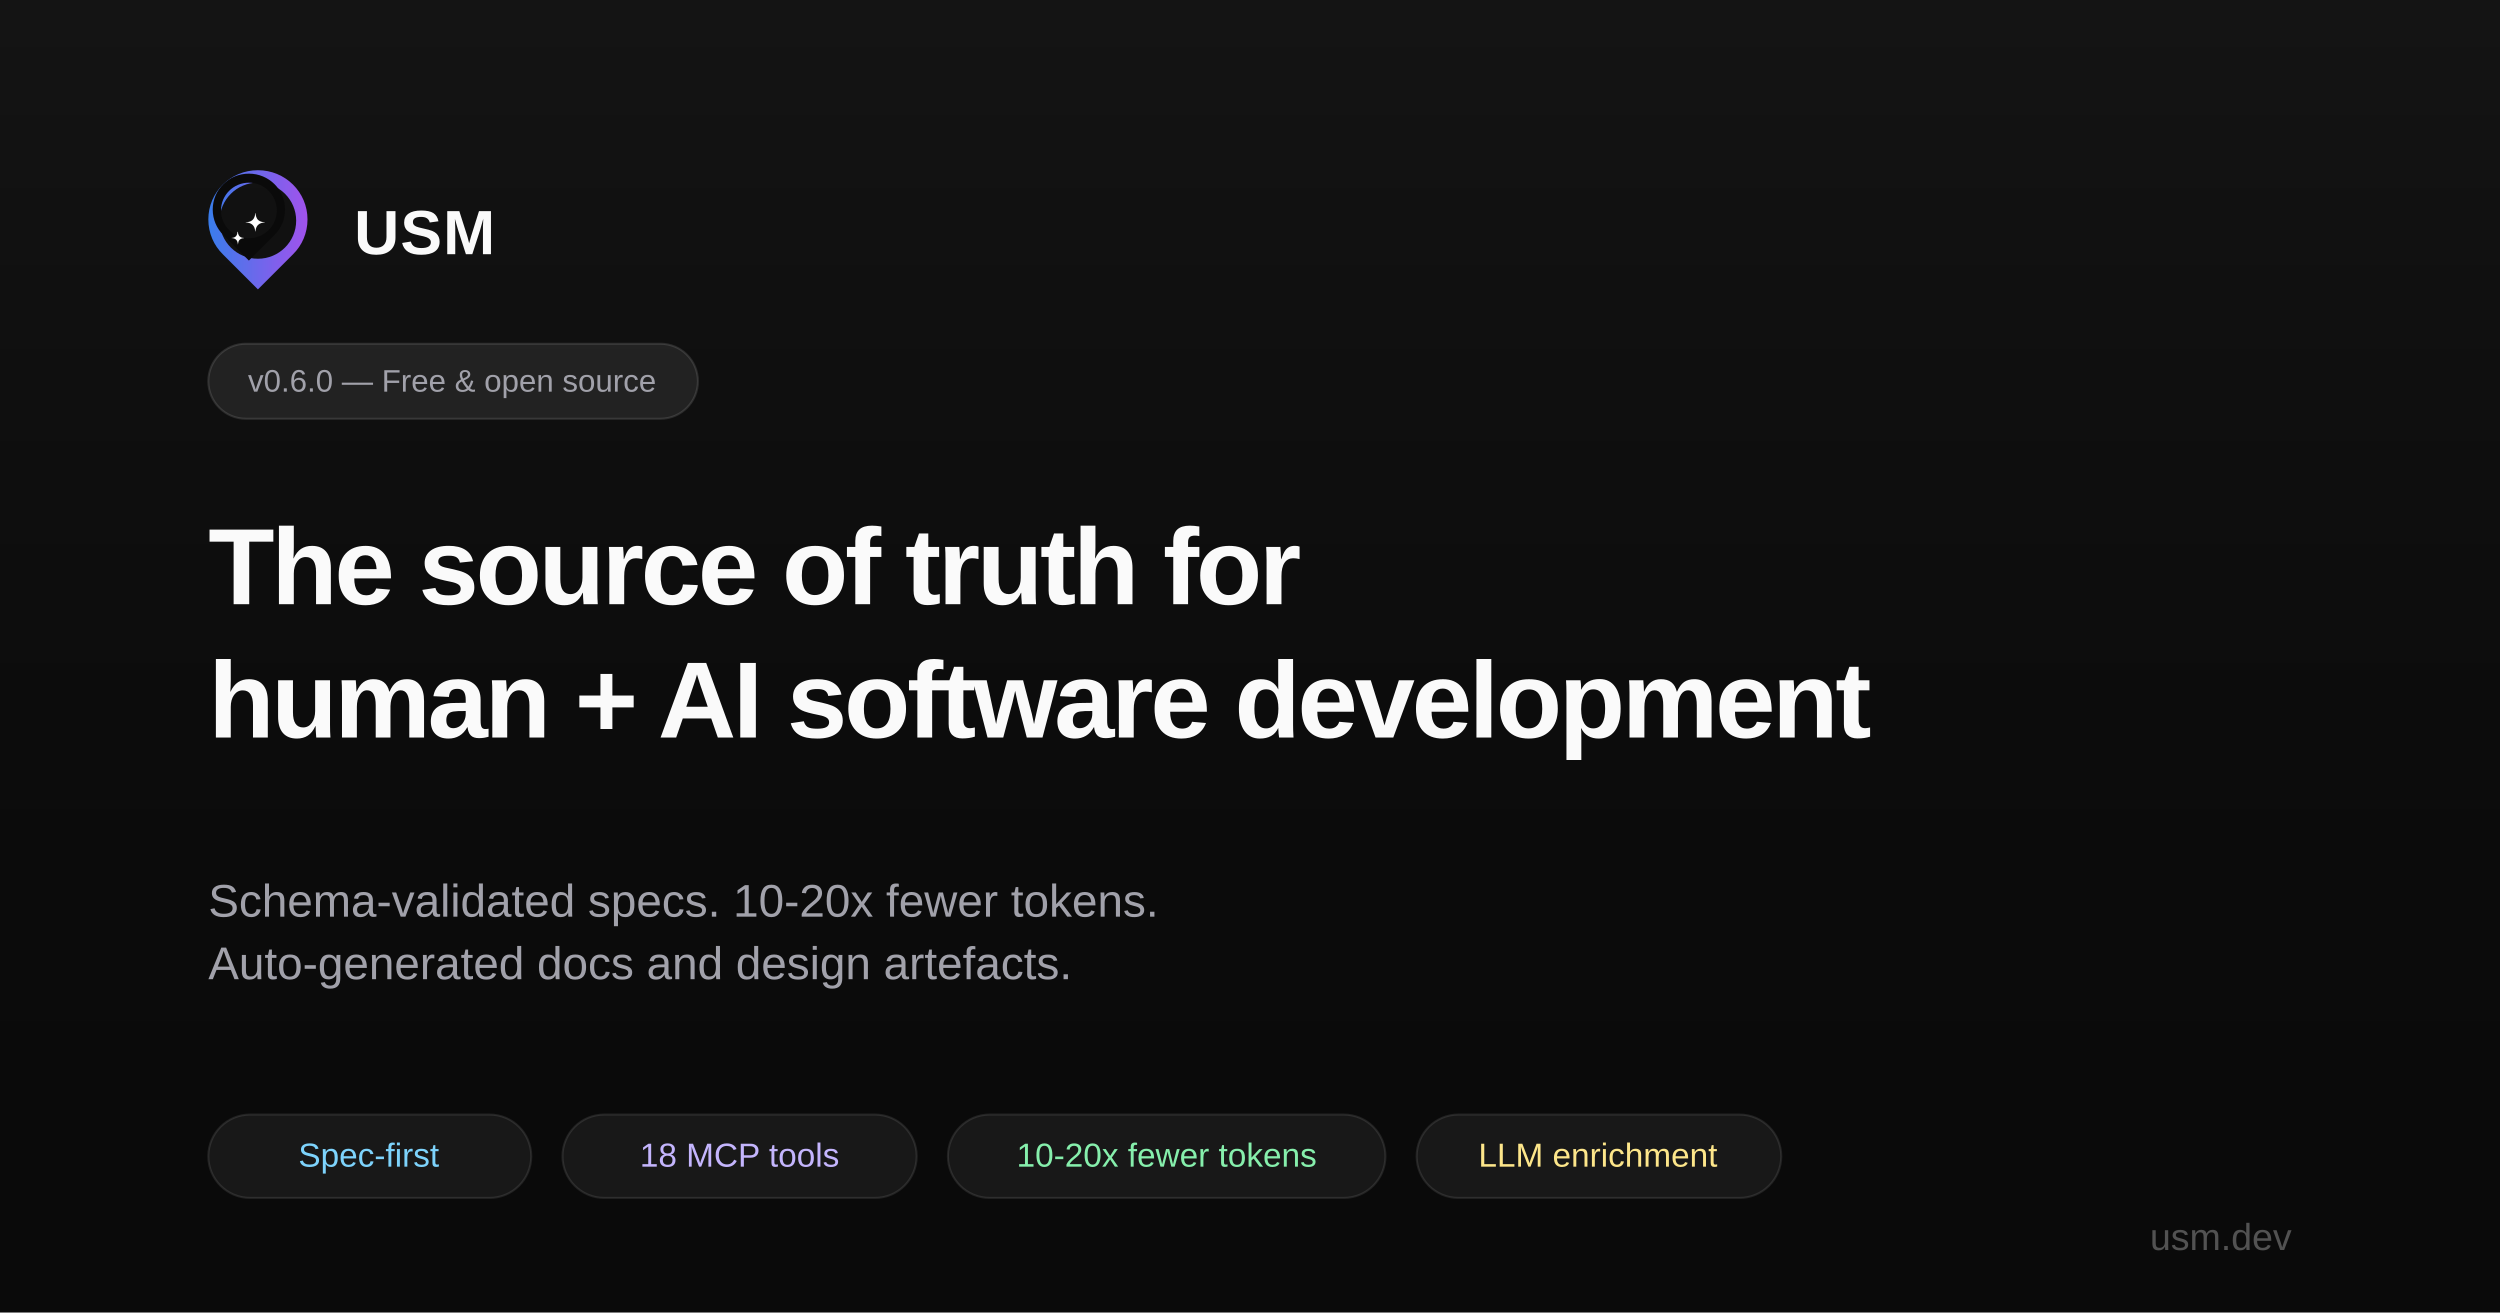
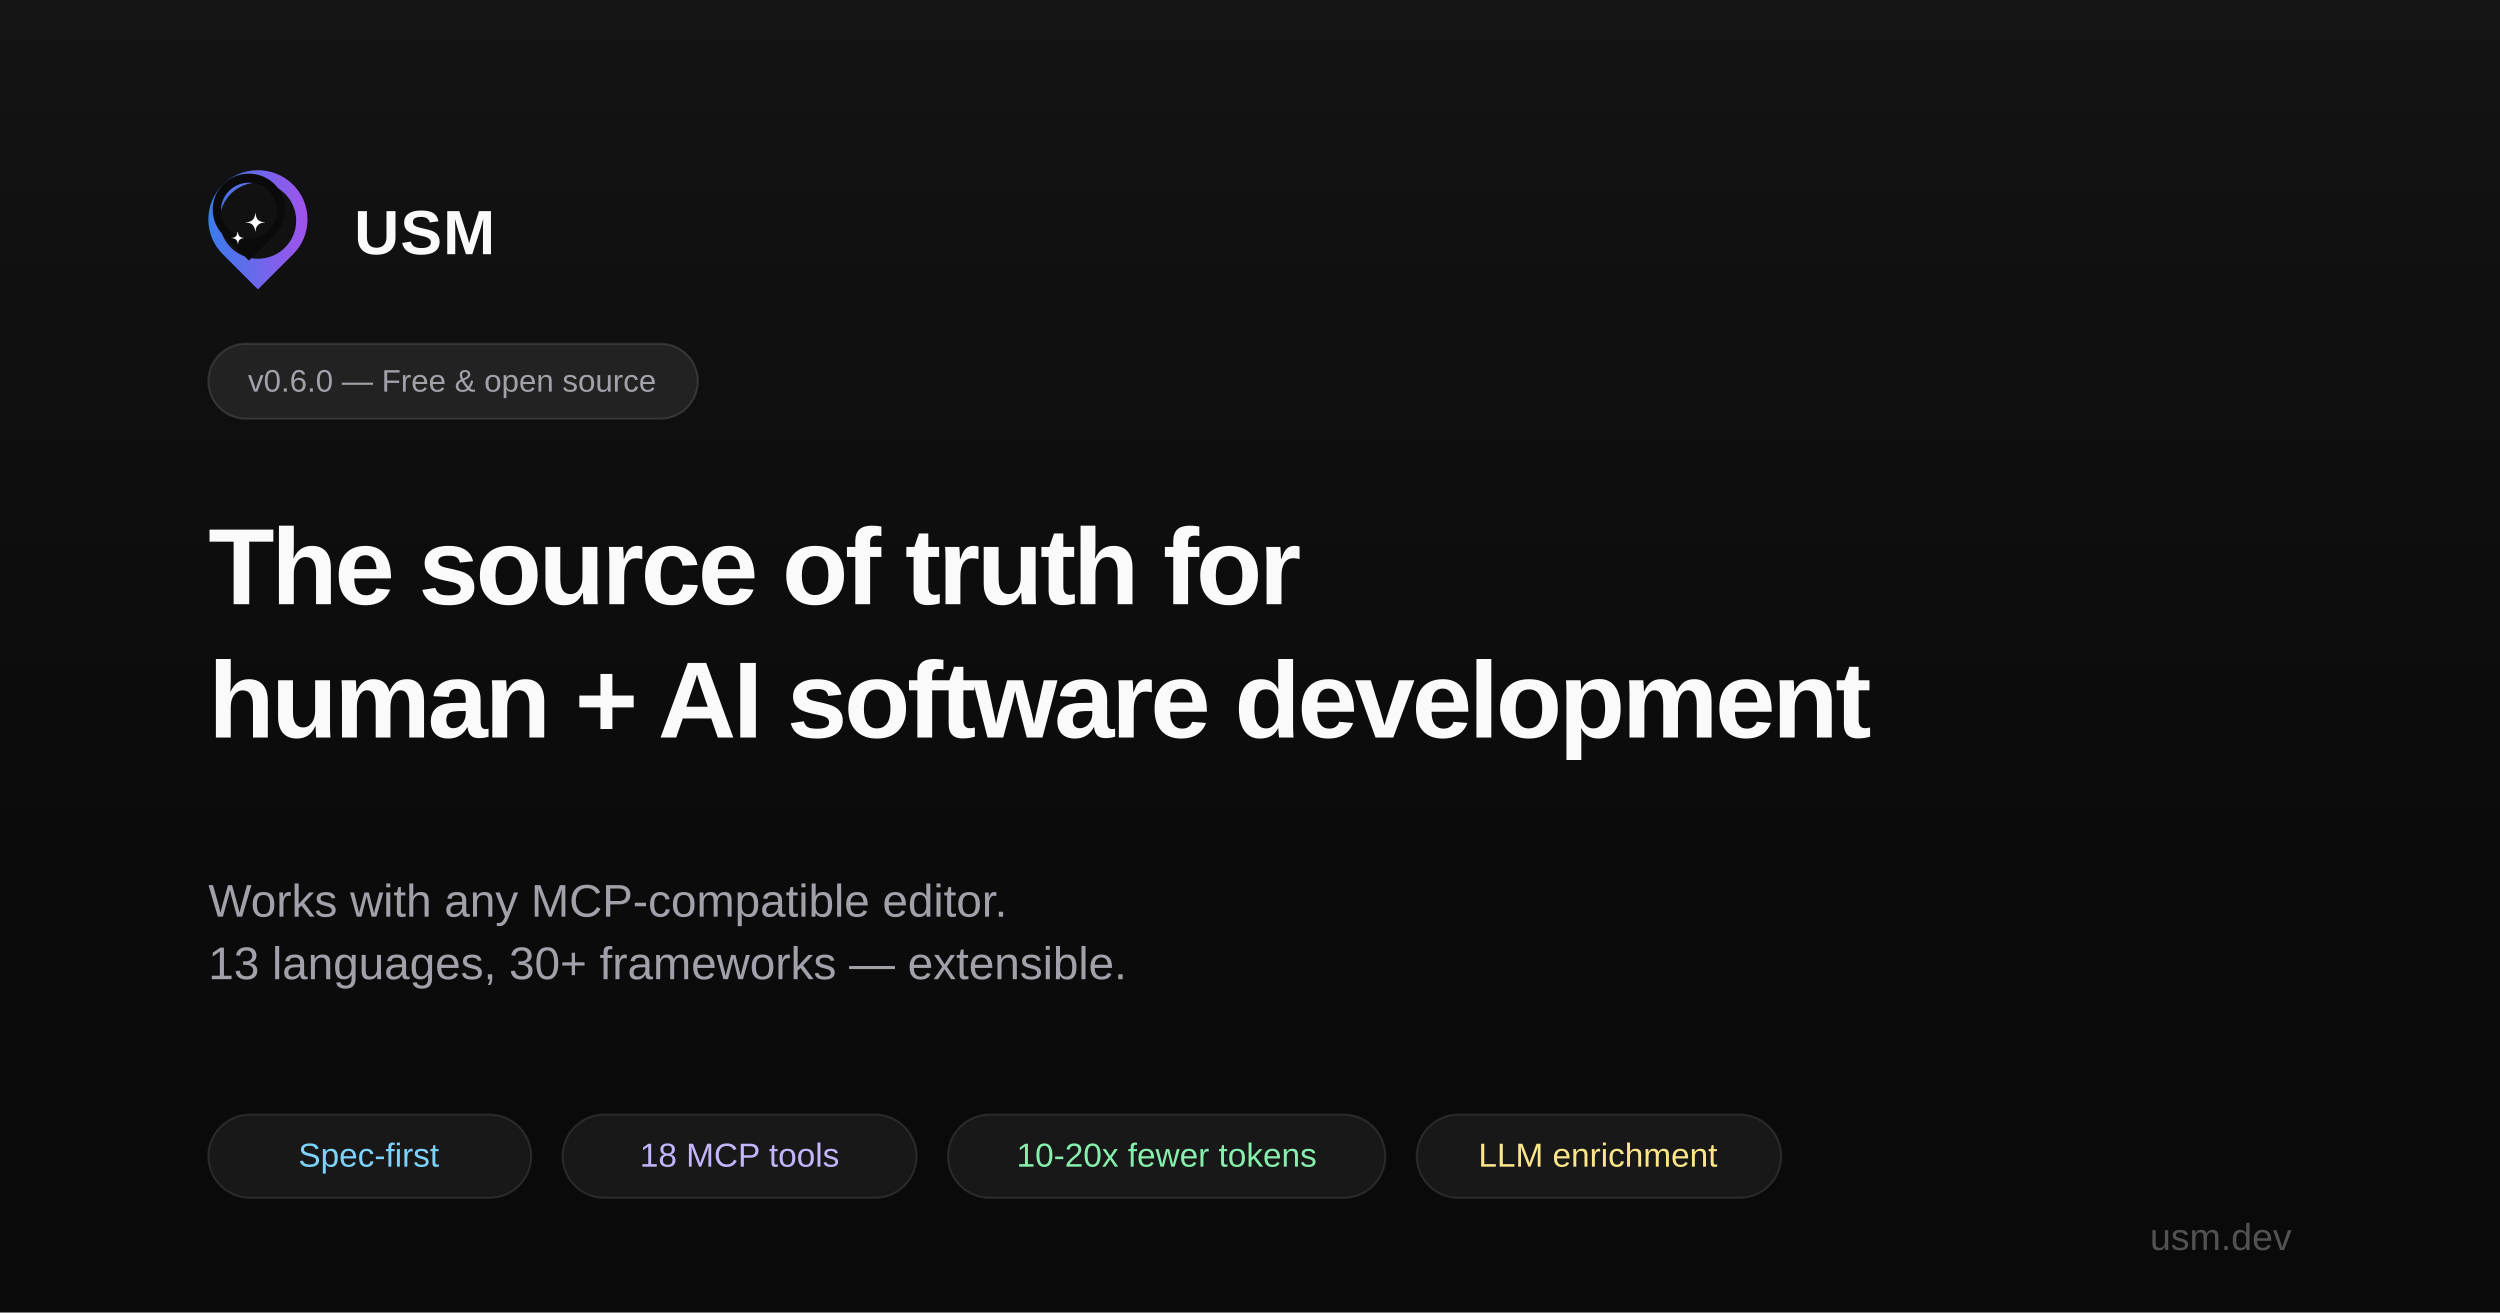
<svg xmlns="http://www.w3.org/2000/svg" width="1200" height="630" viewBox="0 0 1200 630">
  <rect width="1200" height="630" fill="#0a0a0a" />
  <defs>
    <linearGradient id="grad" x1="0%" y1="0%" x2="0%" y2="100%">
      <stop offset="0%" stop-color="#ffffff" stop-opacity="0.04" />
      <stop offset="100%" stop-color="#000000" stop-opacity="0" />
    </linearGradient>
    <linearGradient id="accent" x1="0%" y1="0%" x2="100%" y2="0%">
      <stop offset="0%" stop-color="#3b82f6" />
      <stop offset="100%" stop-color="#a855f7" />
    </linearGradient>
    <path id="pin-mark" d="M28 2C12.5 2 0 14.4 0 29.8c0 7.7 3.1 14.7 8.2 19.7L28 69.3l19.8-19.8C52.9 44.5 56 37.5 56 29.8 56 14.4 43.5 2 28 2Zm0 50c-11.9 0-21.6-9.6-21.6-21.5S16.1 9 28 9s21.6 9.6 21.6 21.5S39.9 52 28 52Z" />
    <path id="spark-sm" d="M15.5 11.5c.07.006.21.017.28.023.11 2.24.72 4.67 2.55 6.18 1.53 1.27 3.58 1.59 5.52 1.75.13.29-.35.19-.51.24-2.02.04-4.09.73-5.51 2.16-1.15 1.16-1.74 2.74-1.98 4.31-.1.48-.04 1-.26 1.46-.23-.23-.19-.55-.22-.83-.16-1.79-.77-3.61-2.06-4.93-1.11-1.12-2.62-1.81-4.19-2.04-.66-.11-1.34-.1-2-.18.03-.05.08-.15.11-.2 2.07-.09 4.26-.52 5.82-1.93 1.71-1.52 2.27-3.84 2.44-6Z" />
    <path id="spark-tiny" d="M8.5 5.5c.04.005.13.005.17.01.08 1.35.43 2.83 1.54 3.75.91.78 2.15 1.05 3.34 1.12.06.12.02.12-.13.15-1.27.02-2.57.47-3.47 1.41-.71.75-1.02 1.79-1.13 2.81-.06.29-.03.61-.13.89-.14-.14-.08-.33-.1-.5-.11-.81-.3-1.64-.62-2.33-.5-1.01-1.47-1.78-2.61-2.07-.59-.18-1.2-.19-1.81-.28.08-.16.05-.12.2-.14 1.22-.07 2.51-.43 3.33-1.34.89-.93 1.14-2.24 1.22-3.56Z" />
  </defs>
  <rect width="1200" height="630" fill="url(#grad)" />
  <g transform="translate(100, 80)">
    <g transform="translate(0, 0)">
      <use href="#pin-mark" fill="url(#accent)" opacity="0.95" transform="scale(0.85)" />
      <use href="#pin-mark" fill="#0a0a0a" transform="scale(0.62) translate(3.4, 3.4)" />
      <use href="#spark-sm" fill="#ffffff" transform="translate(14, 16) scale(0.55)" />
      <use href="#spark-tiny" fill="#ffffff" transform="translate(9, 28) scale(0.6)" />
    </g>
    <text x="70" y="42" font-family="Helvetica Neue, Arial, sans-serif" font-size="30" font-weight="800" fill="#fafafa" letter-spacing="0.5">USM</text>
  </g>
  <rect x="100" y="165" width="235" height="36" rx="18" fill="#ffffff" fill-opacity="0.08" stroke="#ffffff" stroke-opacity="0.12" />
  <text x="217" y="188" font-family="Helvetica Neue, Arial, sans-serif" font-size="15" font-weight="500" fill="#a1a1aa" text-anchor="middle">v0.6.0 — Free &amp; open source</text>
  <text x="100" y="290" font-family="Helvetica Neue, Arial, sans-serif" font-size="52" font-weight="800" fill="#fafafa" letter-spacing="-1.5">
    <tspan x="100" dy="0">The source of truth for</tspan>
    <tspan x="100" dy="64">human + AI software development</tspan>
  </text>
  <text x="100" y="440" font-family="Helvetica Neue, Arial, sans-serif" font-size="22" font-weight="400" fill="#a1a1aa">
-     <tspan x="100" dy="0">Schema-validated specs. 10-20x fewer tokens.</tspan>
-     <tspan x="100" dy="30">Auto-generated docs and design artefacts.</tspan>
+     <tspan x="100" dy="0">Works with any MCP-compatible editor.</tspan>
+     <tspan x="100" dy="30">13 languages, 30+ frameworks — extensible.</tspan>
  </text>
  <g font-family="Helvetica Neue, Arial, sans-serif" font-size="16" font-weight="500">
    <rect x="100" y="535" width="155" height="40" rx="20" fill="#ffffff" fill-opacity="0.06" stroke="#ffffff" stroke-opacity="0.10" />
    <text x="177" y="560" fill="#7dd3fc" text-anchor="middle">Spec-first</text>
    <rect x="270" y="535" width="170" height="40" rx="20" fill="#ffffff" fill-opacity="0.06" stroke="#ffffff" stroke-opacity="0.10" />
    <text x="355" y="560" fill="#c4b5fd" text-anchor="middle">18 MCP tools</text>
    <rect x="455" y="535" width="210" height="40" rx="20" fill="#ffffff" fill-opacity="0.06" stroke="#ffffff" stroke-opacity="0.10" />
    <text x="560" y="560" fill="#86efac" text-anchor="middle">10-20x fewer tokens</text>
    <rect x="680" y="535" width="175" height="40" rx="20" fill="#ffffff" fill-opacity="0.06" stroke="#ffffff" stroke-opacity="0.10" />
    <text x="767" y="560" fill="#fde68a" text-anchor="middle">LLM enrichment</text>
  </g>
  <text x="1100" y="600" font-family="Helvetica Neue, Arial, sans-serif" font-size="18" font-weight="500" fill="#525252" text-anchor="end">usm.dev</text>
</svg>
